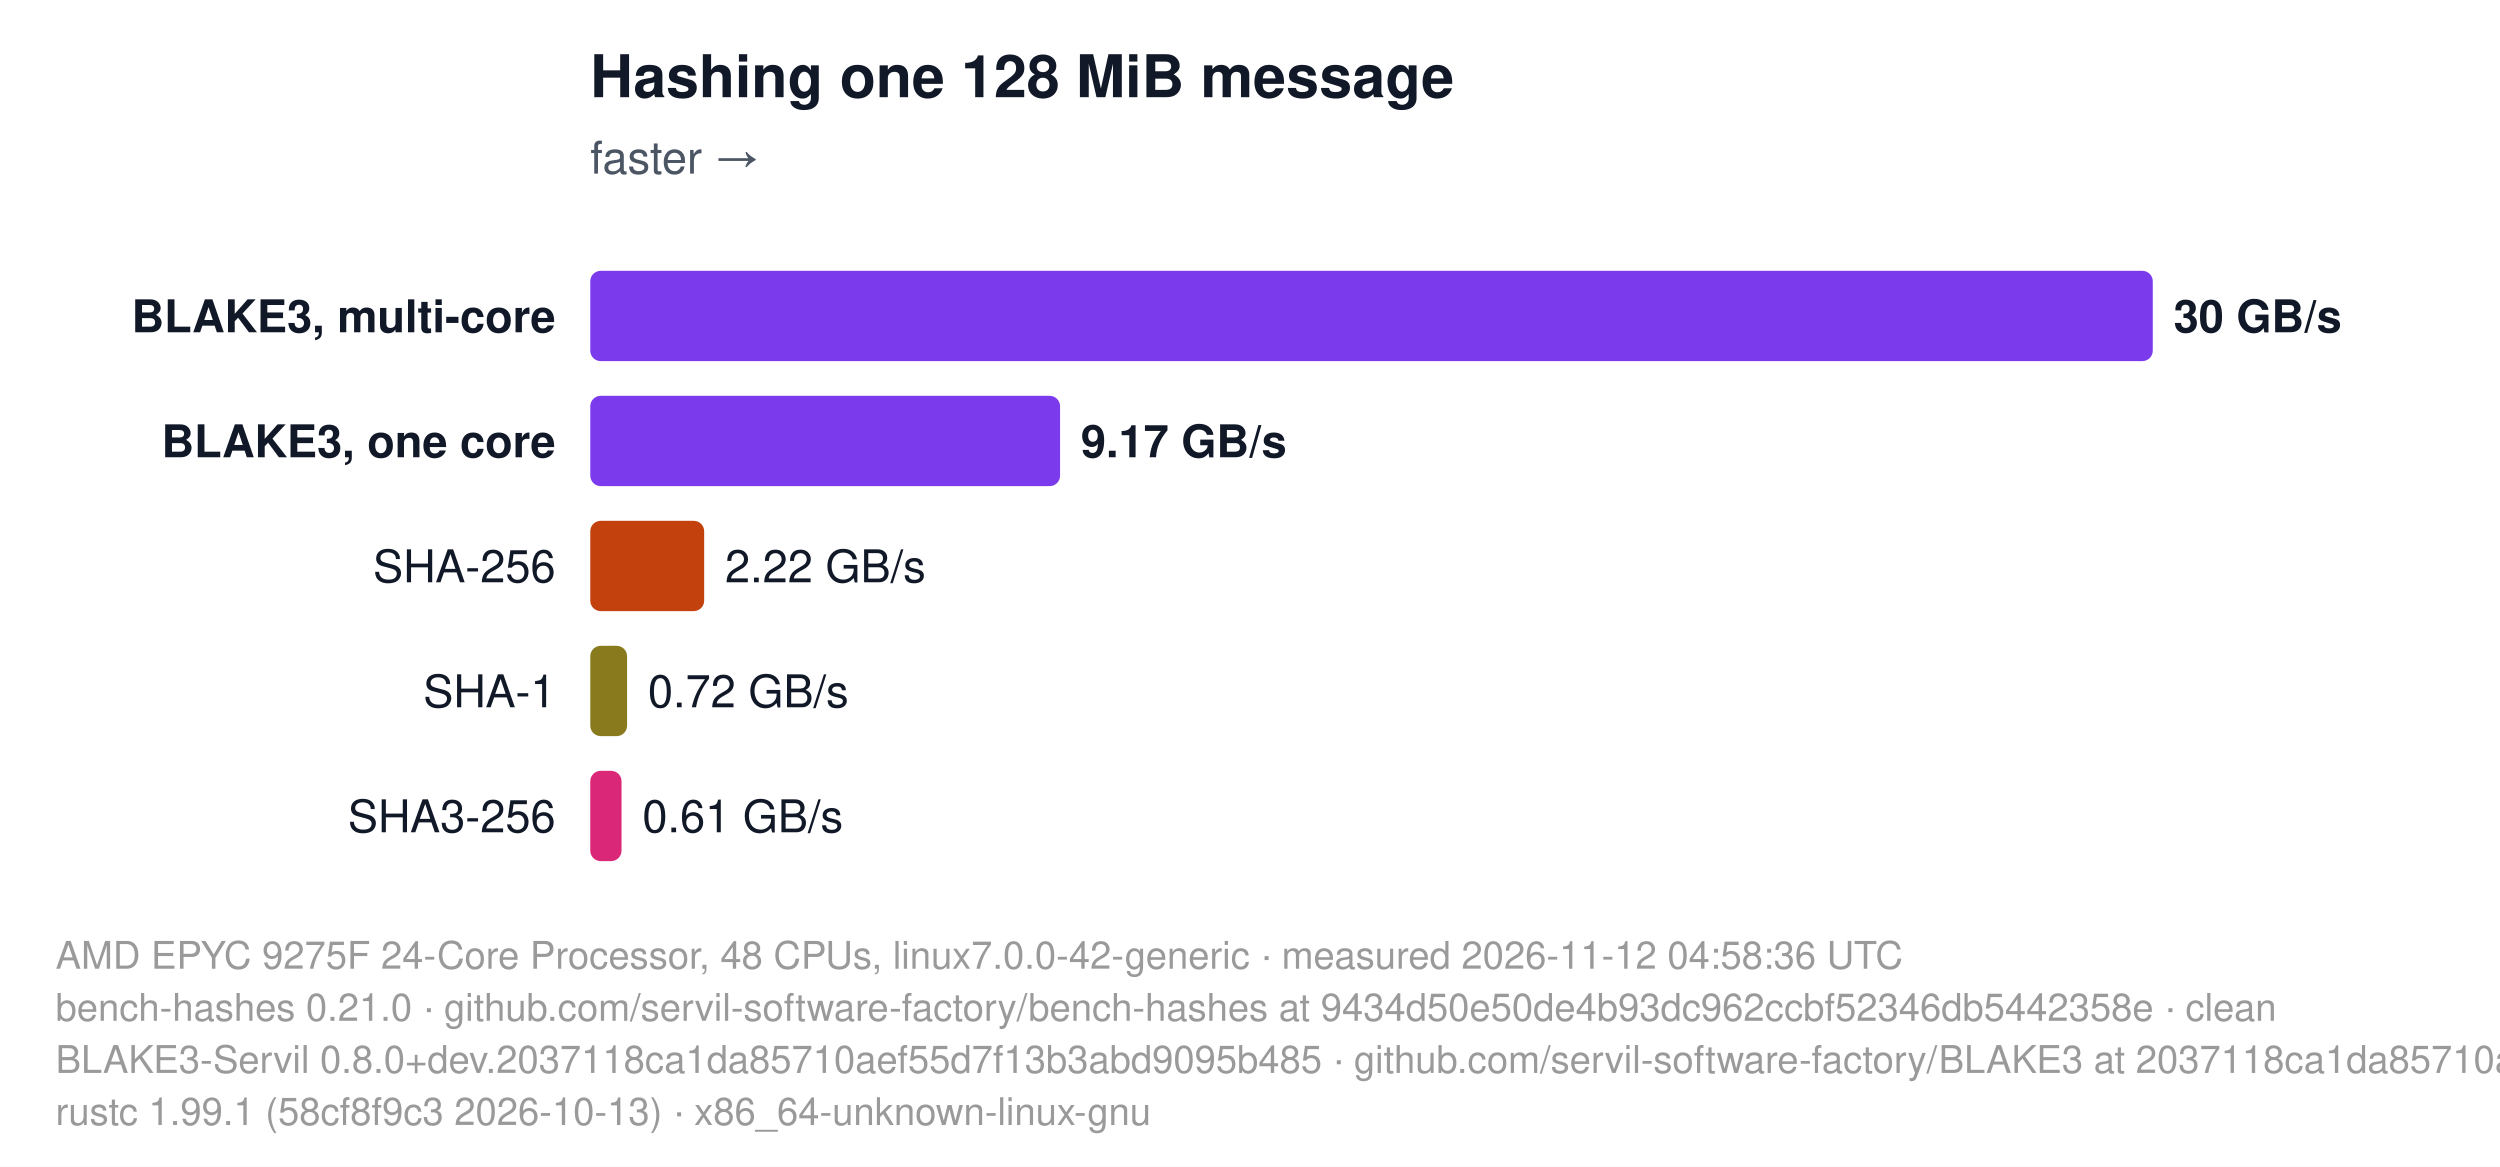
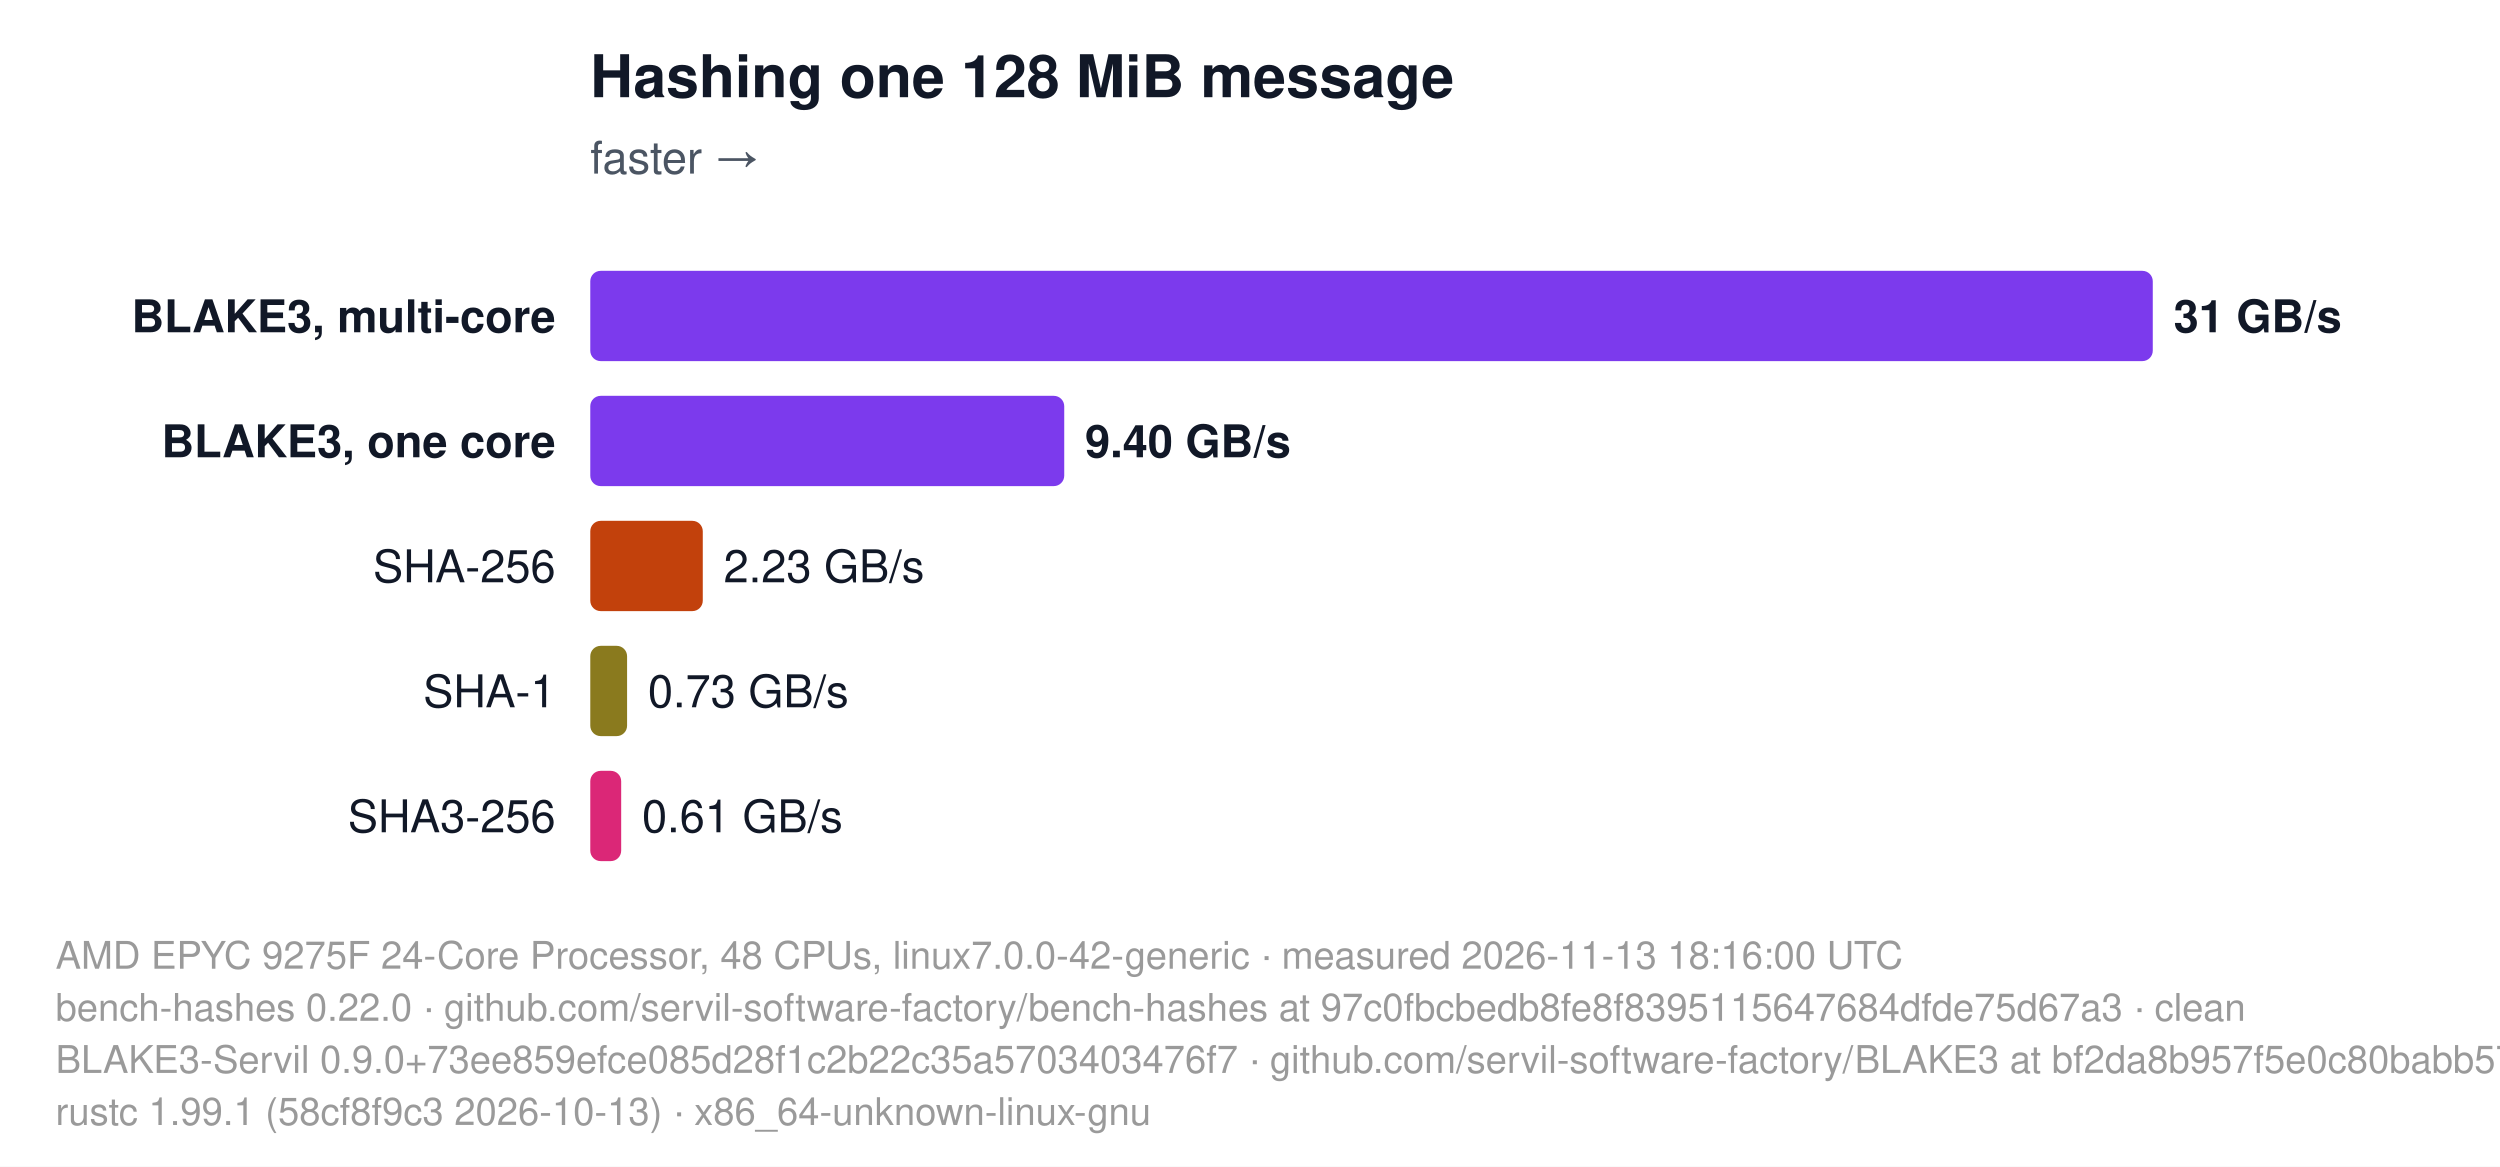
<svg xmlns="http://www.w3.org/2000/svg" width="720" height="336" viewBox="0 0 720 336" font-family="-apple-system, BlinkMacSystemFont, 'Segoe UI', Helvetica, Arial, sans-serif">
  <rect width="720" height="336" fill="#ffffff" />
  <text x="170" y="28" font-size="17" font-weight="600" fill="#111827">Hashing one 128 MiB message</text>
  <text x="170" y="50" font-size="13" fill="#4b5563">faster →</text>
  <text x="160" y="95.7" font-size="13" fill="#111827" text-anchor="end" font-weight="600">BLAKE3, multi-core</text>
  <rect x="170" y="78" width="450.0" height="26" rx="3" fill="#7c3aed" />
-   <text x="626.0" y="95.7" font-size="13" fill="#111827" font-weight="600">30 GB/s</text>
+   <text x="626.0" y="95.7" font-size="13" fill="#111827" font-weight="600">31 GB/s</text>
  <text x="160" y="131.7" font-size="13" fill="#111827" text-anchor="end" font-weight="600">BLAKE3, one core</text>
-   <rect x="170" y="114" width="135.3" height="26" rx="3" fill="#7c3aed" />
-   <text x="311.3" y="131.7" font-size="13" fill="#111827" font-weight="600">9.17 GB/s</text>
+   <rect x="170" y="114" width="136.5" height="26" rx="3" fill="#7c3aed" />
+   <text x="312.5" y="131.7" font-size="13" fill="#111827" font-weight="600">9.40 GB/s</text>
  <text x="160" y="167.7" font-size="13" fill="#111827" text-anchor="end">SHA-256</text>
-   <rect x="170" y="150" width="32.8" height="26" rx="3" fill="#c2410c" />
-   <text x="208.8" y="167.7" font-size="13" fill="#111827">2.22 GB/s</text>
+   <rect x="170" y="150" width="32.4" height="26" rx="3" fill="#c2410c" />
+   <text x="208.4" y="167.7" font-size="13" fill="#111827">2.23 GB/s</text>
  <text x="160" y="203.7" font-size="13" fill="#111827" text-anchor="end">SHA-1</text>
  <rect x="170" y="186" width="10.6" height="26" rx="3" fill="#8a7a1e" />
-   <text x="186.6" y="203.7" font-size="13" fill="#111827">0.72 GB/s</text>
+   <text x="186.6" y="203.7" font-size="13" fill="#111827">0.73 GB/s</text>
  <text x="160" y="239.7" font-size="13" fill="#111827" text-anchor="end">SHA3-256</text>
-   <rect x="170" y="222" width="9.0" height="26" rx="3" fill="#db2777" />
-   <text x="185.0" y="239.7" font-size="13" fill="#111827">0.61 GB/s</text>
-   <text x="16" y="279.0" font-size="11" fill="#9a9a9a">AMD EPYC 9275F 24-Core Processor, 48 CPUs, linux7.0.0-42-generic · measured 2026-11-12 04:58:36 UTC</text>
-   <text x="16" y="294.0" font-size="11" fill="#9a9a9a">bench-hashes 0.21.0 · github.com/servil-software-factory/bench-hashes at 9434d50e50de4b93dc962ccbf52346db5442358e · clean</text>
-   <text x="16" y="309.0" font-size="11" fill="#9a9a9a">BLAKE3-Servil 0.8.0+dev.2037118ca1da85710aef55d7f13b3abd9095b485 · github.com/servil-software-factory/BLAKE3 at 2037118ca1da85710aef55d7f13b3abd9095b485 · clean</text>
+   <rect x="170" y="222" width="8.9" height="26" rx="3" fill="#db2777" />
+   <text x="184.9" y="239.7" font-size="13" fill="#111827">0.61 GB/s</text>
+   <text x="16" y="279.0" font-size="11" fill="#9a9a9a">AMD EPYC 9275F 24-Core Processor, 48 CPUs, linux7.0.0-42-generic · measured 2026-11-13 18:16:00 UTC</text>
+   <text x="16" y="294.0" font-size="11" fill="#9a9a9a">bench-hashes 0.22.0 · github.com/servil-software-factory/bench-hashes at 97c0fbcbedb8fe8f8395115647684dfde75d67a3 · clean</text>
+   <text x="16" y="309.0" font-size="11" fill="#9a9a9a">BLAKE3-Servil 0.9.0+73ee859efce085d28f1c2b22c35a5703403476f7 · github.com/servil-software-factory/BLAKE3 at bf2da8b957f5e0c80babb57952de3e53f95c921a · clean</text>
  <text x="16" y="324.0" font-size="11" fill="#9a9a9a">rustc 1.99.1 (58cf8f9c3 2026-10-13) · x86_64-unknown-linux-gnu</text>
</svg>
